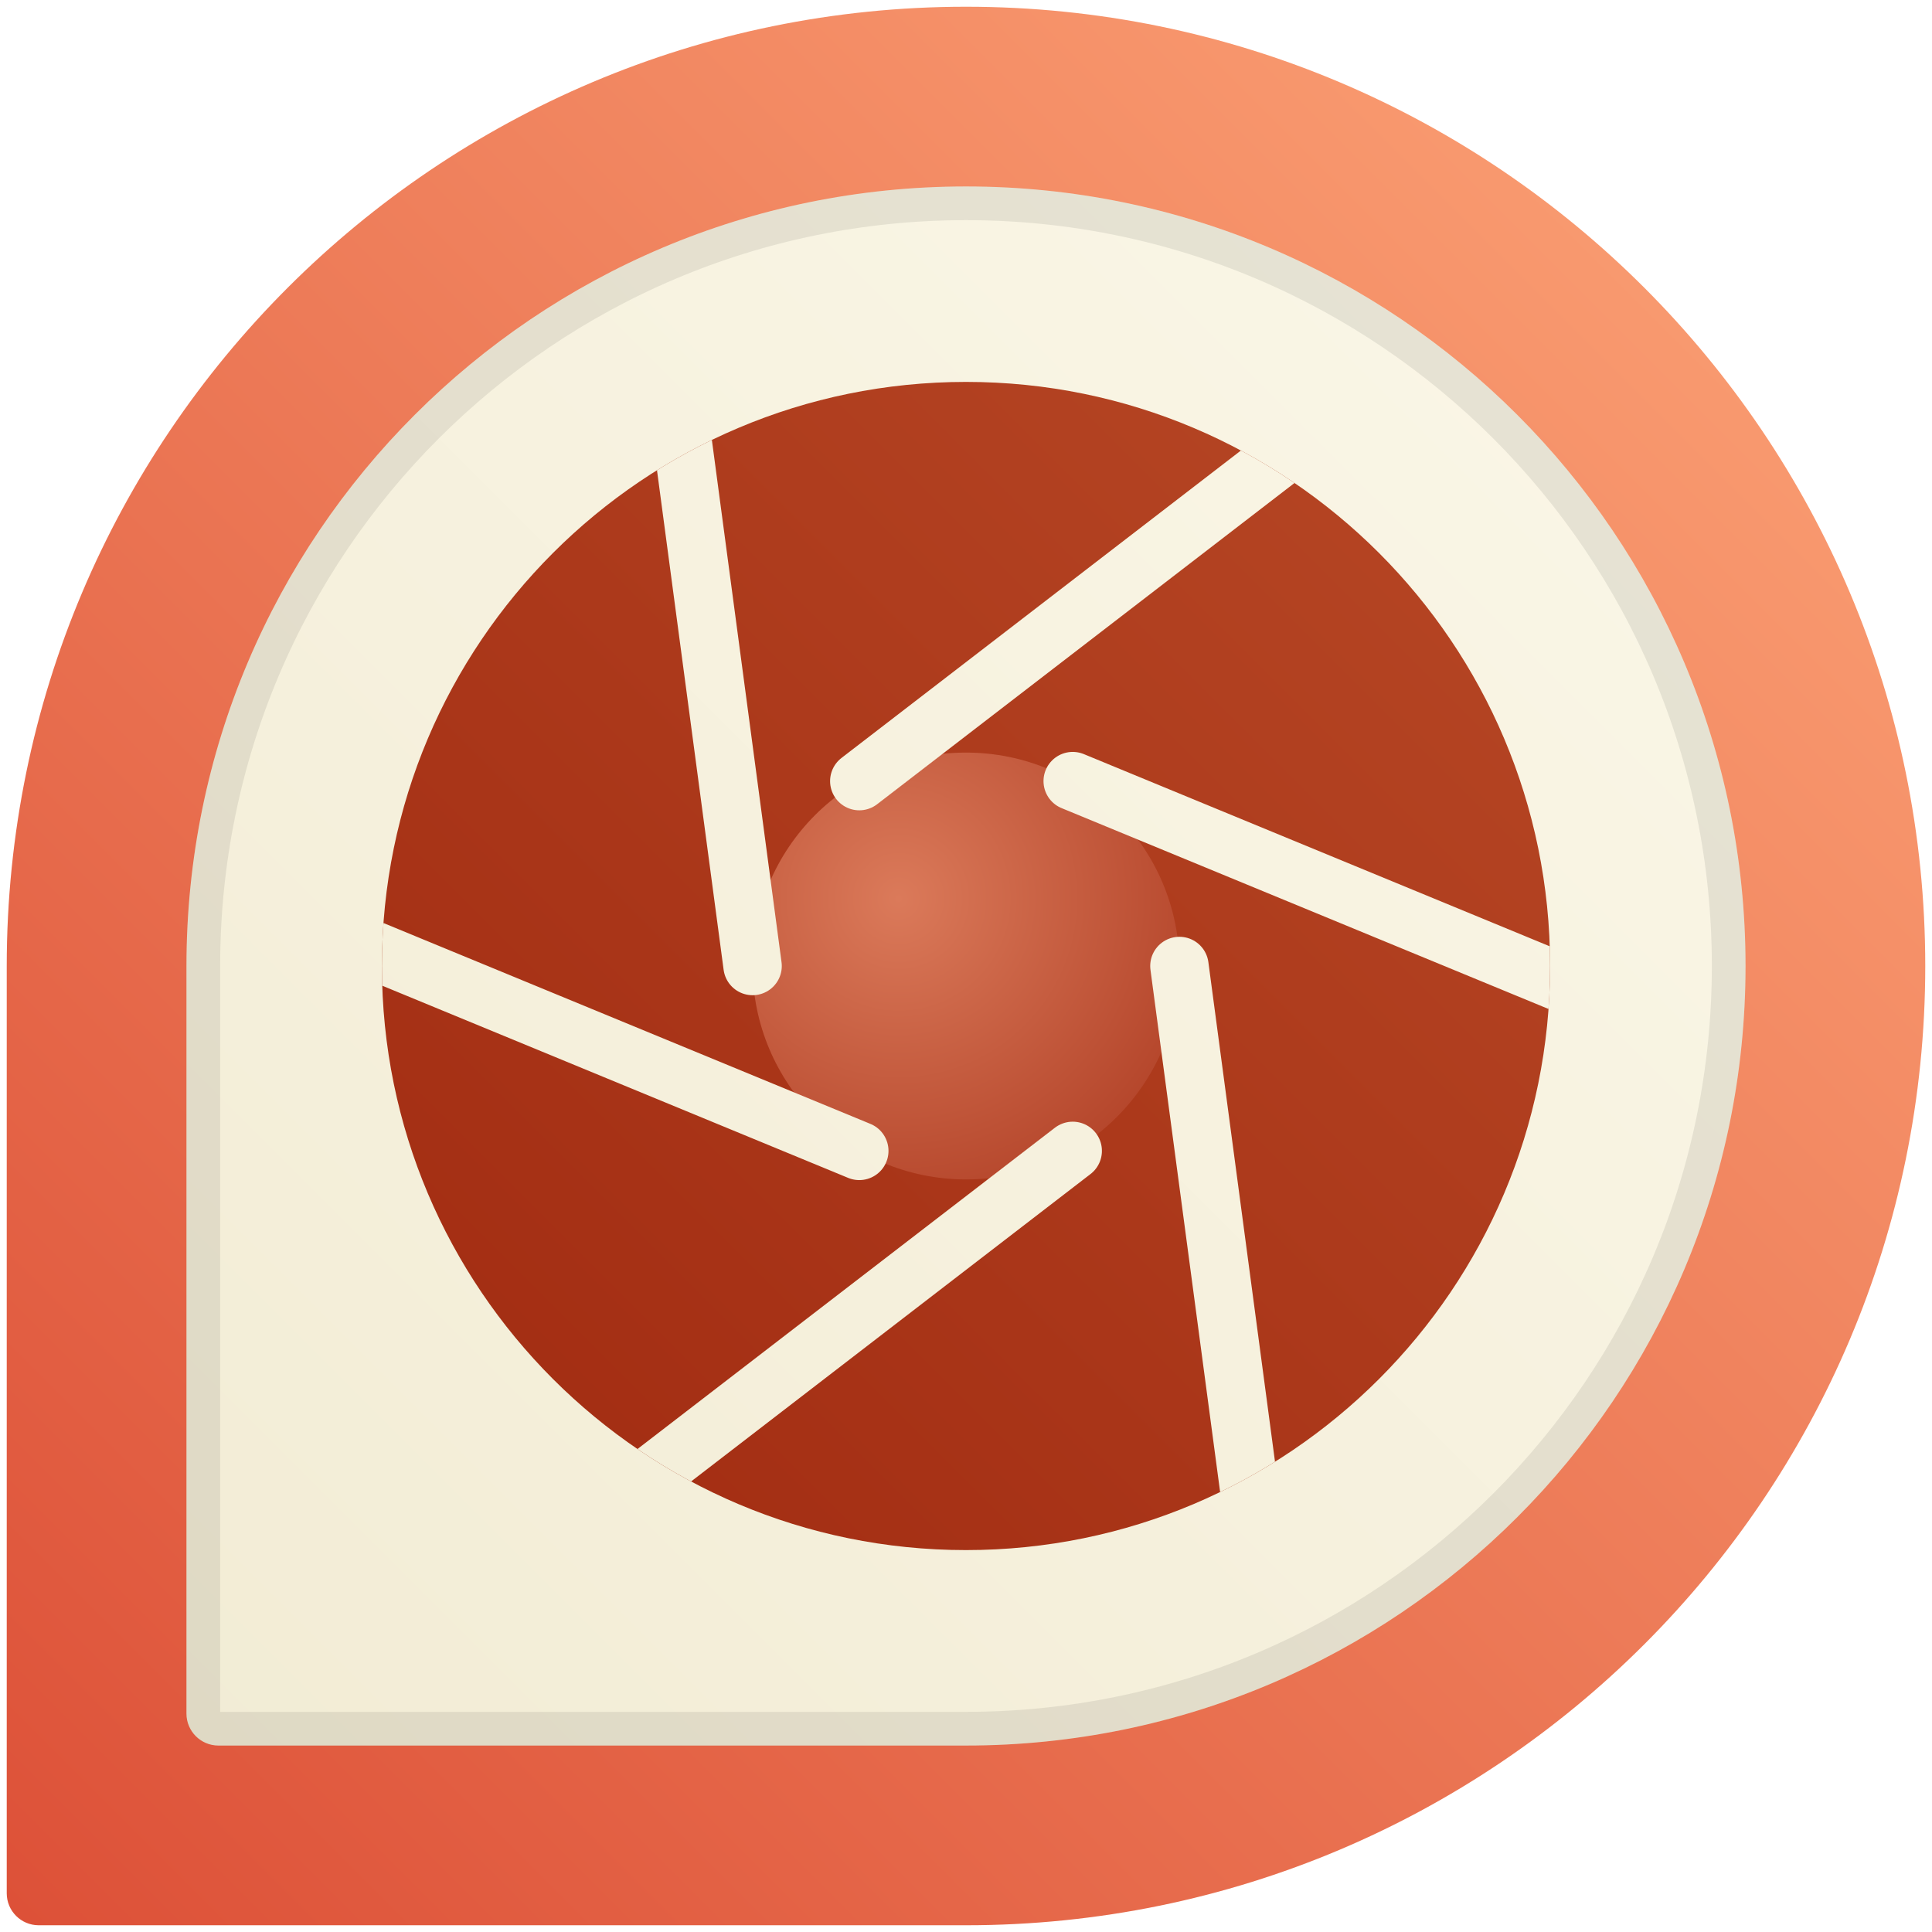
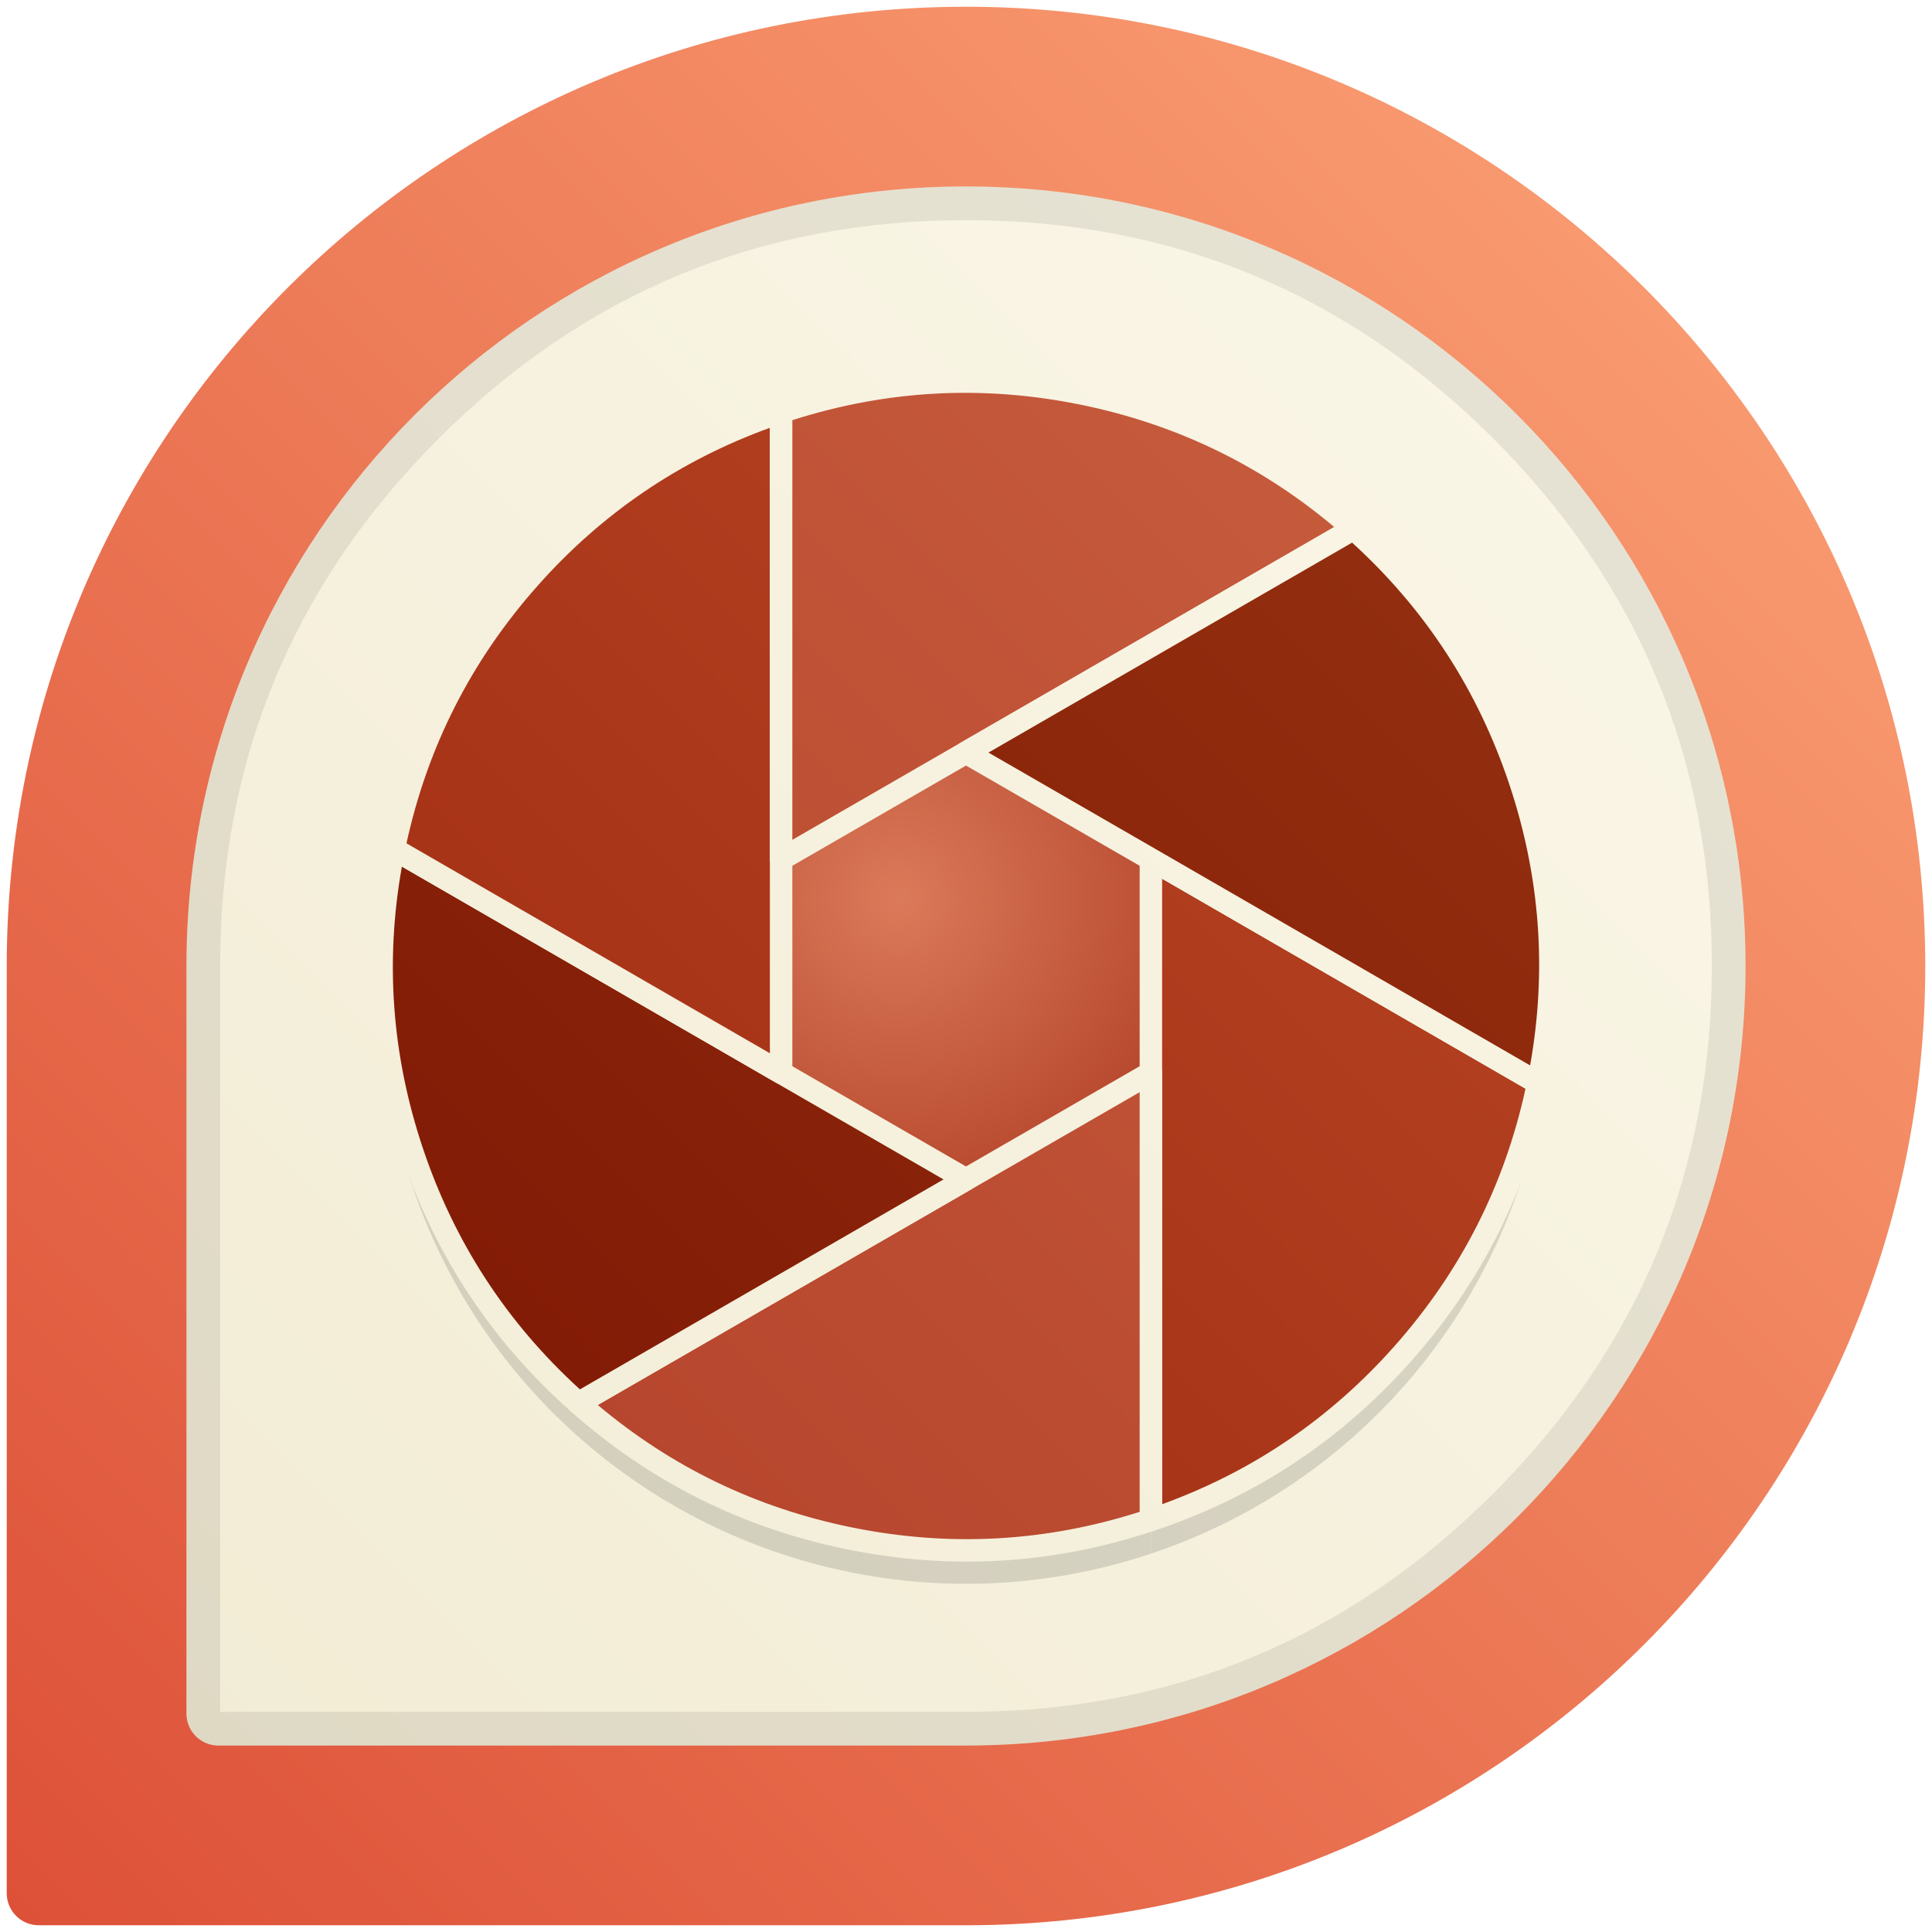
<svg xmlns="http://www.w3.org/2000/svg" width="86" height="86" viewBox="0 0 86 86">
  <defs>
-     <linearGradient id="gF" gradientUnits="userSpaceOnUse" x1="0.717" y1="85.283" x2="85.283" y2="0.717">
+     <linearGradient id="gD" x1="0.717" y1="85.283" x2="85.283" y2="0.717" gradientUnits="userSpaceOnUse">
+       <stop offset="0" stop-color="#9A210A" />
+       <stop offset="1" stop-color="#BE512C" />
+     </linearGradient>
+     <linearGradient id="gE" x1="0.717" y1="85.283" x2="85.283" y2="0.717" gradientUnits="userSpaceOnUse">
+       <stop offset="0" stop-color="#791000" />
+       <stop offset="1" stop-color="#9C3915" />
+     </linearGradient>
+     <linearGradient id="gF" x1="0.717" y1="85.283" x2="85.283" y2="0.717" gradientUnits="userSpaceOnUse">
      <stop offset="0" stop-color="#DD5138" />
      <stop offset="1" stop-color="#FDA578" />
    </linearGradient>
-     <linearGradient id="gD" gradientUnits="userSpaceOnUse" x1="0.717" y1="85.283" x2="85.283" y2="0.717">
-       <stop offset="0" stop-color="#9A210A" />
-       <stop offset="1" stop-color="#BE512C" />
+     <linearGradient id="gH" x1="0.717" y1="85.283" x2="85.283" y2="0.717" gradientUnits="userSpaceOnUse">
+       <stop offset="0" stop-color="#AD3924" />
+       <stop offset="1" stop-color="#CF6745" />
    </linearGradient>
-     <linearGradient id="gE" gradientUnits="userSpaceOnUse" x1="0.717" y1="85.283" x2="85.283" y2="0.717">
-       <stop offset="0" stop-color="#791000" />
-       <stop offset="1" stop-color="#9C3915" />
-     </linearGradient>
-     <linearGradient id="gL" gradientUnits="userSpaceOnUse" x1="0.717" y1="85.283" x2="85.283" y2="0.717">
-       <stop offset="0" stop-color="#BC4B36" />
-       <stop offset="1" stop-color="#DB7A5A" />
-     </linearGradient>
-     <linearGradient id="gT" gradientUnits="userSpaceOnUse" x1="0.717" y1="85.283" x2="85.283" y2="0.717">
-       <stop offset="0" stop-color="#F2A999" />
-       <stop offset="1" stop-color="#FFCAB9" />
-     </linearGradient>
-     <linearGradient id="gC" gradientUnits="userSpaceOnUse" x1="0.717" y1="85.283" x2="85.283" y2="0.717">
+     <linearGradient id="gC" x1="0.717" y1="85.283" x2="85.283" y2="0.717" gradientUnits="userSpaceOnUse">
      <stop offset="0" stop-color="#F1EBD3" />
      <stop offset="1" stop-color="#FCF8EA" />
    </linearGradient>
-     <radialGradient id="gR" gradientUnits="userSpaceOnUse" cx="40" cy="40" r="24">
+     <radialGradient id="gR" cx="40" cy="40" r="24" gradientUnits="userSpaceOnUse">
      <stop offset="0" stop-color="#DB7A5A" />
      <stop offset="1" stop-color="#9A210A" />
    </radialGradient>
  </defs>
-   <path d="M43.000,0.300 H43.000 A42.700,42.700 0 0 1 85.700,43.000 V43.000 A42.700,42.700 0 0 1 43.000,85.700 H1.723 A1.423,1.423 0 0 1 0.300,84.277 V43.000 A42.700,42.700 0 0 1 43.000,0.300 Z" fill="url(#gF)" />
-   <path d="M43.000,8.300 H43.000 A34.700,34.700 0 0 1 77.700,43.000 V43.000 A34.700,34.700 0 0 1 43.000,77.700 H9.723 A1.423,1.423 0 0 1 8.300,76.277 V43.000 A34.700,34.700 0 0 1 43.000,8.300 Z" fill="url(#gC)" />
-   <clipPath id="face">
-     <path d="M43.000,8.300 H43.000 A34.700,34.700 0 0 1 77.700,43.000 V43.000 A34.700,34.700 0 0 1 43.000,77.700 H9.723 A1.423,1.423 0 0 1 8.300,76.277 V43.000 A34.700,34.700 0 0 1 43.000,8.300 Z" />
-   </clipPath>
-   <path d="M43.000,8.300 H43.000 A34.700,34.700 0 0 1 77.700,43.000 V43.000 A34.700,34.700 0 0 1 43.000,77.700 H9.723 A1.423,1.423 0 0 1 8.300,76.277 V43.000 A34.700,34.700 0 0 1 43.000,8.300 Z" fill="none" stroke="#000000" stroke-opacity="0.08" stroke-width="3" clip-path="url(#face)" />
-   <circle cx="43" cy="43" r="26" fill="url(#gD)" />
-   <circle cx="43" cy="43" r="9.5" fill="url(#gR)" />
-   <clipPath id="p1">
-     <circle cx="43" cy="43" r="26" />
-   </clipPath>
-   <path d="M52.50 43.00L55.68 66.84 M47.75 51.23L28.69 65.90 M38.25 51.23L16.02 42.06 M33.50 43.00L30.32 19.16 M38.25 34.77L57.31 20.10 M47.75 34.77L69.98 43.94" fill="none" stroke="url(#gC)" stroke-width="2.6" stroke-linecap="round" clip-path="url(#p1)" />
+   <path fill="url(#gF)" d="M43,0.3 L43,0.3 A42.7 42.7 0 0 1 85.7,43 L85.7,43 A42.7 42.7 0 0 1 43,85.7 L1.723,85.7 A1.423 1.423 0 0 1 0.3,84.277 L0.3,43 A42.7 42.7 0 0 1 43,0.3 Z" />
+   <path fill="url(#gC)" d="M43,8.3 L43,8.3 A34.7 34.7 0 0 1 77.7,43 L77.7,43 A34.7 34.7 0 0 1 43,77.7 L9.723,77.7 A1.423 1.423 0 0 1 8.3,76.277 L8.3,43 A34.7 34.7 0 0 1 43,8.3 Z" />
+   <path fill="#000000" opacity="0.08" d="M43,8.3 C62.164,8.3 77.7,23.836 77.7,43 C77.7,62.164 62.164,77.7 43,77.7 L9.723,77.7 C8.937,77.7 8.3,77.063 8.3,76.277 L8.3,43 C8.3,23.836 23.836,8.3 43,8.3 Z M43,9.8 Q29.248,9.8 19.524,19.524 Q9.8,29.248 9.8,43 L9.8,76.2 L43,76.2 Q56.752,76.2 66.476,66.476 Q76.2,56.752 76.2,43 Q76.2,29.248 66.476,19.524 Q56.752,9.8 43,9.8 Z" />
+   <g opacity="0.13">
+     <path fill="#000000" d="M32.5,44.5 C32.5,50.299 37.201,55 43,55 C48.799,55 53.5,50.299 53.5,44.5 C53.5,38.701 48.799,34 43,34 C37.201,34 32.5,38.701 32.5,44.5 Z" />
+     <path fill="#000000" d="M51.23,39.75 L68.47,49.71 C66.609,58.807 60.037,66.22 51.23,69.16 L51.23,49.25 Z" />
+     <path fill="#000000" d="M51.23,49.25 L51.23,69.16 C42.418,72.104 32.704,70.121 25.75,63.96 L43,54 Z" />
+     <path fill="#000000" d="M43,54 L25.75,63.96 C18.799,57.796 15.666,48.391 17.53,39.29 L34.77,49.25 Z" />
+     <path fill="#000000" d="M34.77,49.25 L17.53,39.29 C19.391,30.193 25.963,22.78 34.77,19.84 L34.77,39.75 Z" />
+     <path fill="#000000" d="M34.77,39.75 L34.77,19.84 C43.582,16.896 53.296,18.879 60.25,25.04 L43,35 Z" />
+     <path fill="#000000" d="M43,35 L60.25,25.04 C67.201,31.204 70.334,40.609 68.47,49.71 L51.23,39.75 Z" />
+   </g>
+   <path fill="url(#gR)" d="M32.5,43 A10.5 10.5 0 1 0 53.5,43 A10.5 10.5 0 1 0 32.5,43 Z" />
+   <path fill="url(#gD)" d="M51.23,38.25 L68.47,48.21 A26 26 0 0 1 51.23,67.66 L51.23,47.75 Z" />
+   <path fill="url(#gC)" d="M51.48,37.817 L68.72,47.777 Q69.032,47.957 68.96,48.31 Q67.537,55.264 62.829,60.575 Q58.121,65.887 51.388,68.134 Q50.914,68.293 50.756,67.818 Q50.73,67.741 50.73,67.66 L50.73,38.25 Q50.73,37.75 51.23,37.75 Q51.364,37.75 51.48,37.817 Z M51.73,39.116 L51.73,66.957 Q57.782,64.762 62.081,59.912 Q66.491,54.936 67.906,48.461 L51.73,39.116 Z" />
+   <path fill="url(#gH)" d="M51.23,47.75 L51.23,67.66 A26 26 0 0 1 25.75,62.46 L43,52.5 Z" />
+   <path fill="url(#gC)" d="M51.73,47.75 L51.73,67.66 Q51.73,68.02 51.388,68.134 Q44.652,70.385 37.693,68.964 Q30.734,67.544 25.418,62.834 Q25.044,62.503 25.376,62.128 Q25.43,62.068 25.5,62.027 L42.75,52.067 L50.98,47.317 Q51.197,47.192 51.367,47.238 Q51.538,47.284 51.663,47.5 Q51.73,47.616 51.73,47.75 Z M50.73,48.616 L43.25,52.933 L26.609,62.541 Q31.54,66.688 37.893,67.985 Q44.413,69.315 50.73,67.297 L50.73,48.616 Z" />
+   <path fill="url(#gE)" d="M43,52.5 L25.75,62.46 A26 26 0 0 1 17.53,37.79 L34.77,47.75 Z" />
+   <path fill="url(#gC)" d="M43.25,52.933 L26,62.893 Q25.688,63.073 25.418,62.834 Q20.105,58.122 17.86,51.384 Q15.615,44.647 17.04,37.69 Q17.141,37.2 17.63,37.3 Q17.71,37.316 17.78,37.357 L35.02,47.317 L43.25,52.067 Q43.466,52.192 43.512,52.363 Q43.558,52.533 43.433,52.75 Q43.366,52.866 43.25,52.933 Z M42,52.5 L34.52,48.183 L17.889,38.575 Q16.759,44.917 18.809,51.068 Q20.912,57.381 25.814,61.846 L42,52.5 Z" />
+   <path fill="url(#gD)" d="M34.77,47.75 L17.53,37.79 A26 26 0 0 1 34.77,18.34 L34.77,38.25 Z" />
+   <path fill="url(#gC)" d="M34.52,48.183 L17.28,38.223 Q16.968,38.043 17.04,37.69 Q18.463,30.736 23.171,25.425 Q27.879,20.113 34.612,17.866 Q35.086,17.707 35.244,18.182 Q35.27,18.259 35.27,18.34 L35.27,47.75 Q35.27,48.25 34.77,48.25 Q34.636,48.25 34.52,48.183 Z M34.27,46.884 L34.27,19.043 Q28.218,21.238 23.919,26.088 Q19.509,31.064 18.094,37.539 L34.27,46.884 Z" />
+   <path fill="url(#gH)" d="M34.77,38.25 L34.77,18.34 A26 26 0 0 1 60.25,23.54 L43,33.5 Z" />
+   <path fill="url(#gC)" d="M34.27,38.25 L34.27,18.34 Q34.27,17.98 34.612,17.866 Q41.348,15.615 48.307,17.036 Q55.266,18.456 60.582,23.166 Q60.956,23.497 60.624,23.872 Q60.57,23.932 60.5,23.973 L43.25,33.933 L35.02,38.683 Q34.803,38.808 34.633,38.762 Q34.462,38.716 34.337,38.5 Q34.27,38.384 34.27,38.25 Z M35.27,37.384 L42.75,33.067 L59.391,23.459 Q54.46,19.312 48.107,18.015 Q41.587,16.685 35.27,18.703 L35.27,37.384 Z" />
+   <path fill="url(#gE)" d="M43,33.5 L60.25,23.54 A26 26 0 0 1 68.47,48.21 L51.23,38.25 Z" />
+   <path fill="url(#gC)" d="M42.75,33.067 L60,23.107 Q60.312,22.927 60.582,23.166 Q65.895,27.878 68.14,34.616 Q70.385,41.353 68.96,48.31 Q68.859,48.8 68.37,48.7 Q68.29,48.684 68.22,48.643 L50.98,38.683 L42.75,33.933 Q42.534,33.808 42.488,33.637 Q42.442,33.467 42.567,33.25 Q42.634,33.134 42.75,33.067 Z M44,33.5 L51.48,37.817 L68.111,47.425 Q69.241,41.083 67.191,34.932 Q65.088,28.619 60.186,24.154 L44,33.5 Z" />
</svg>
